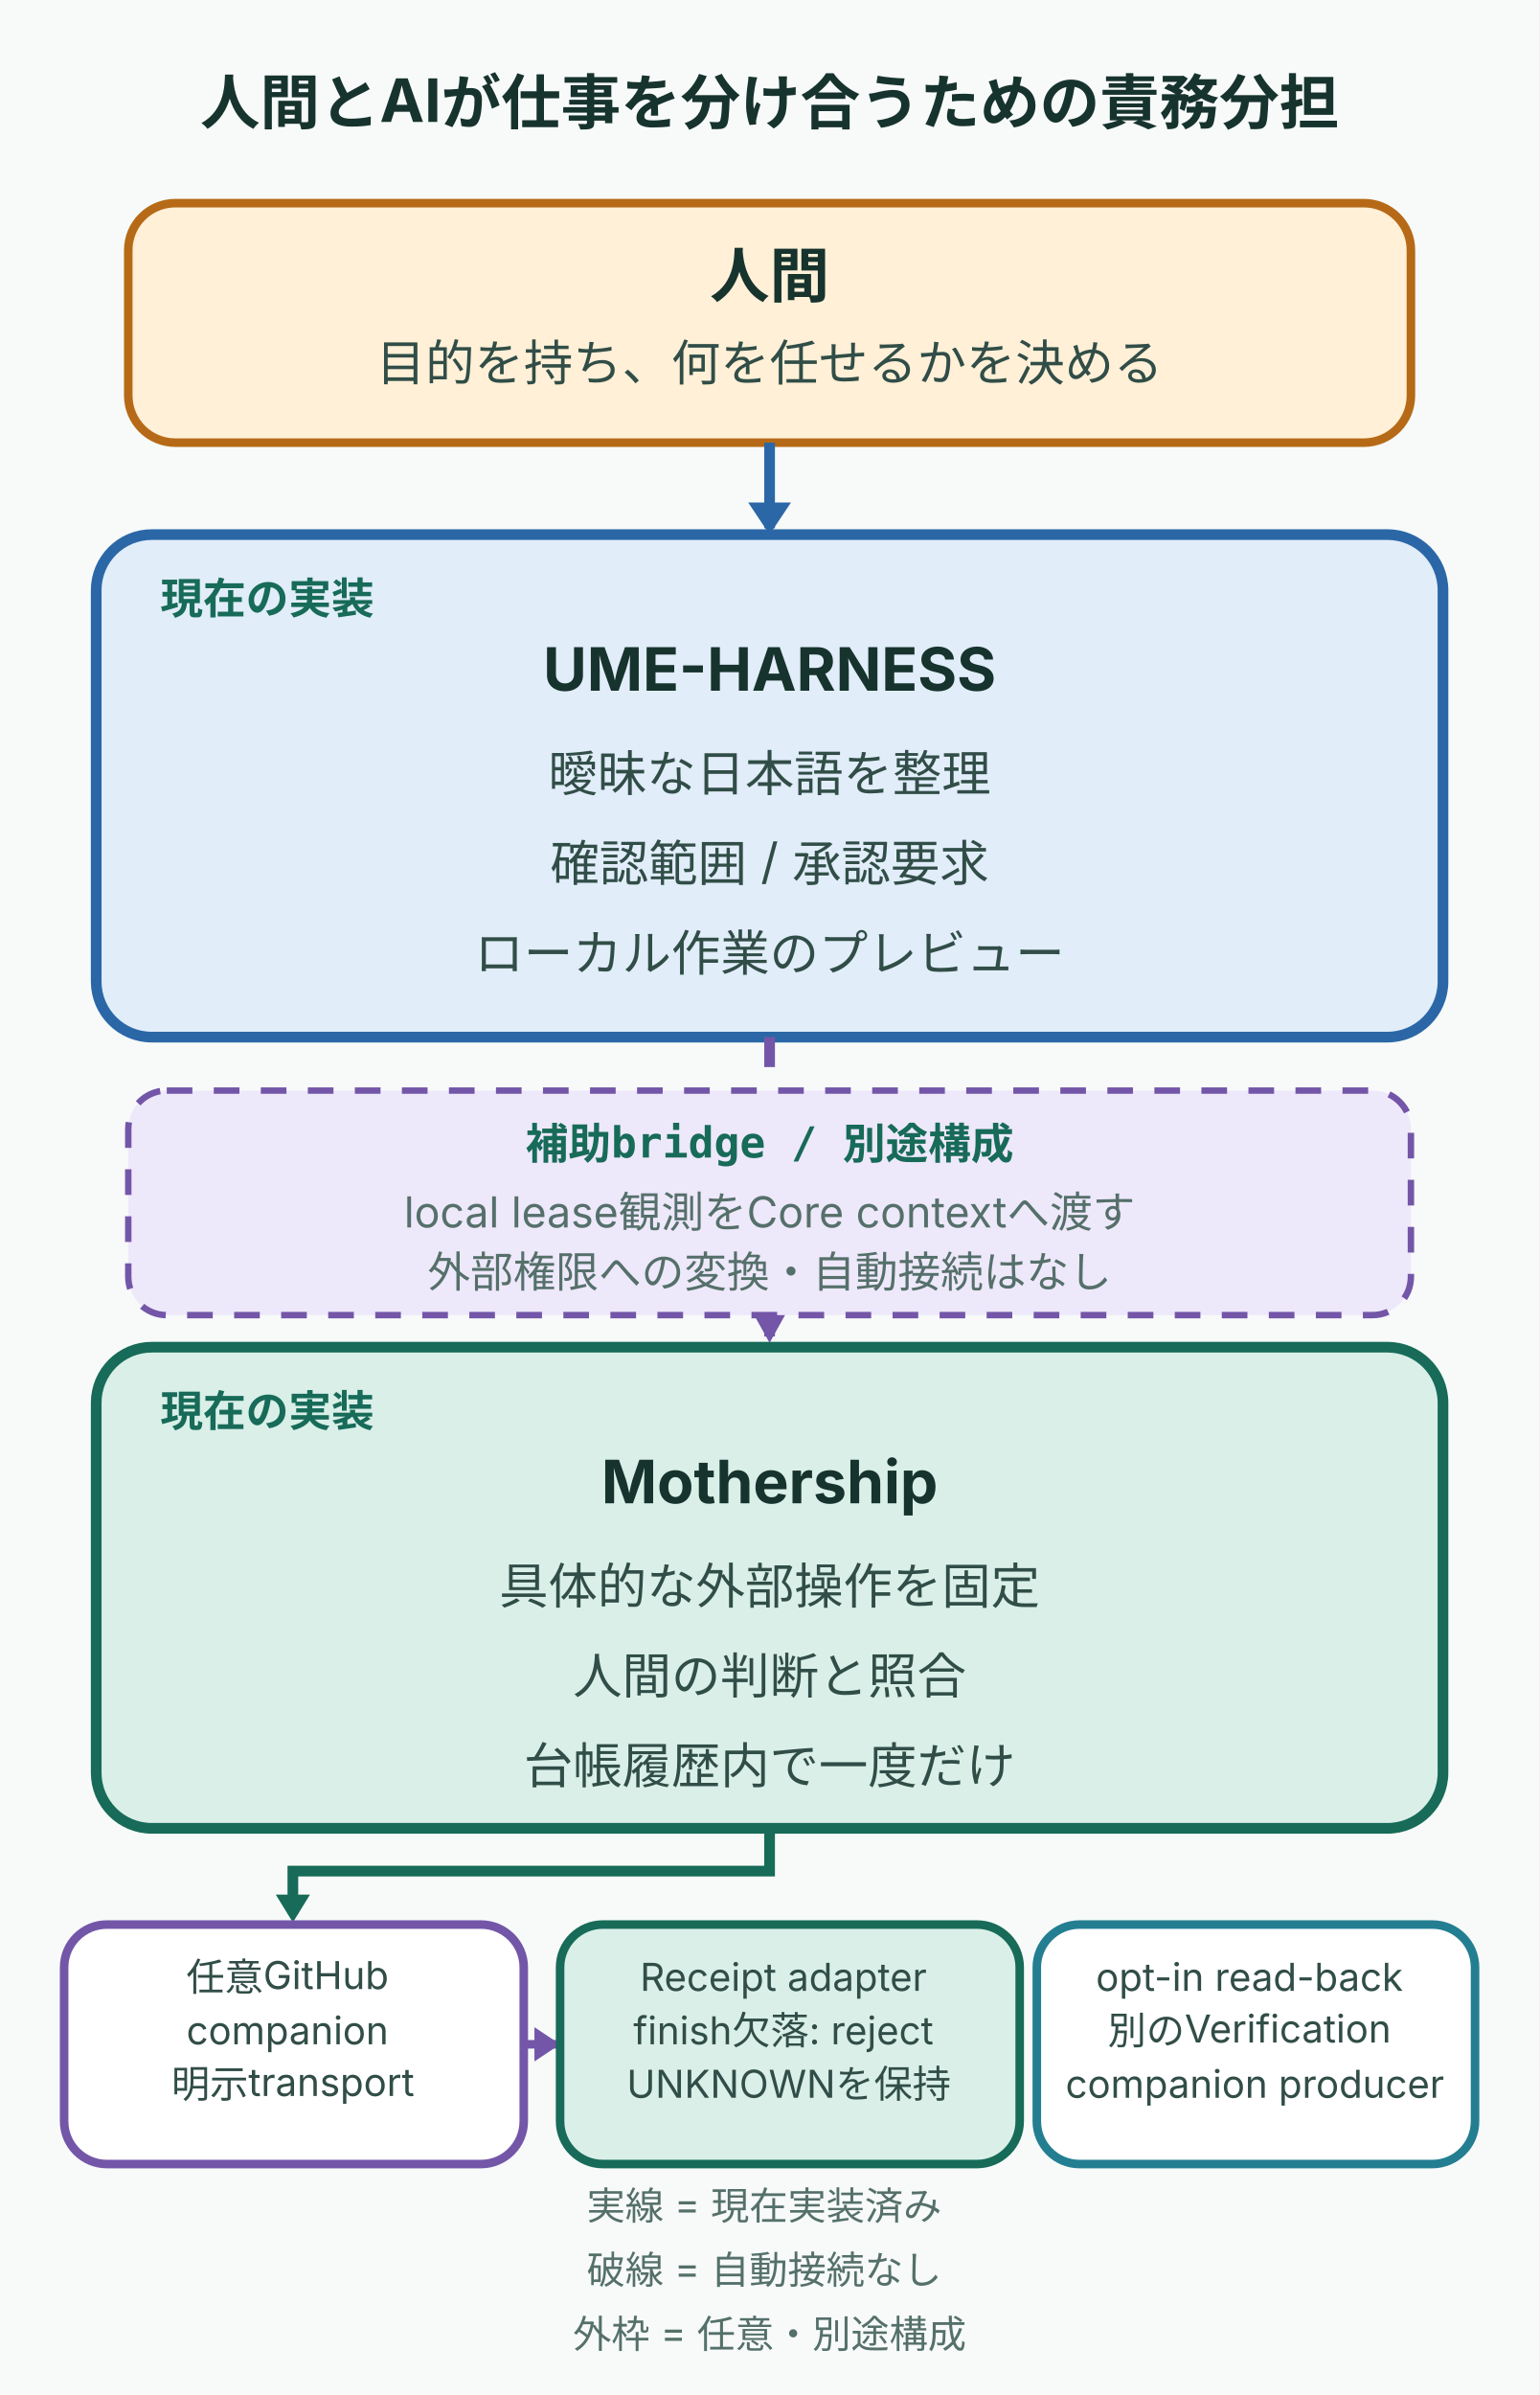
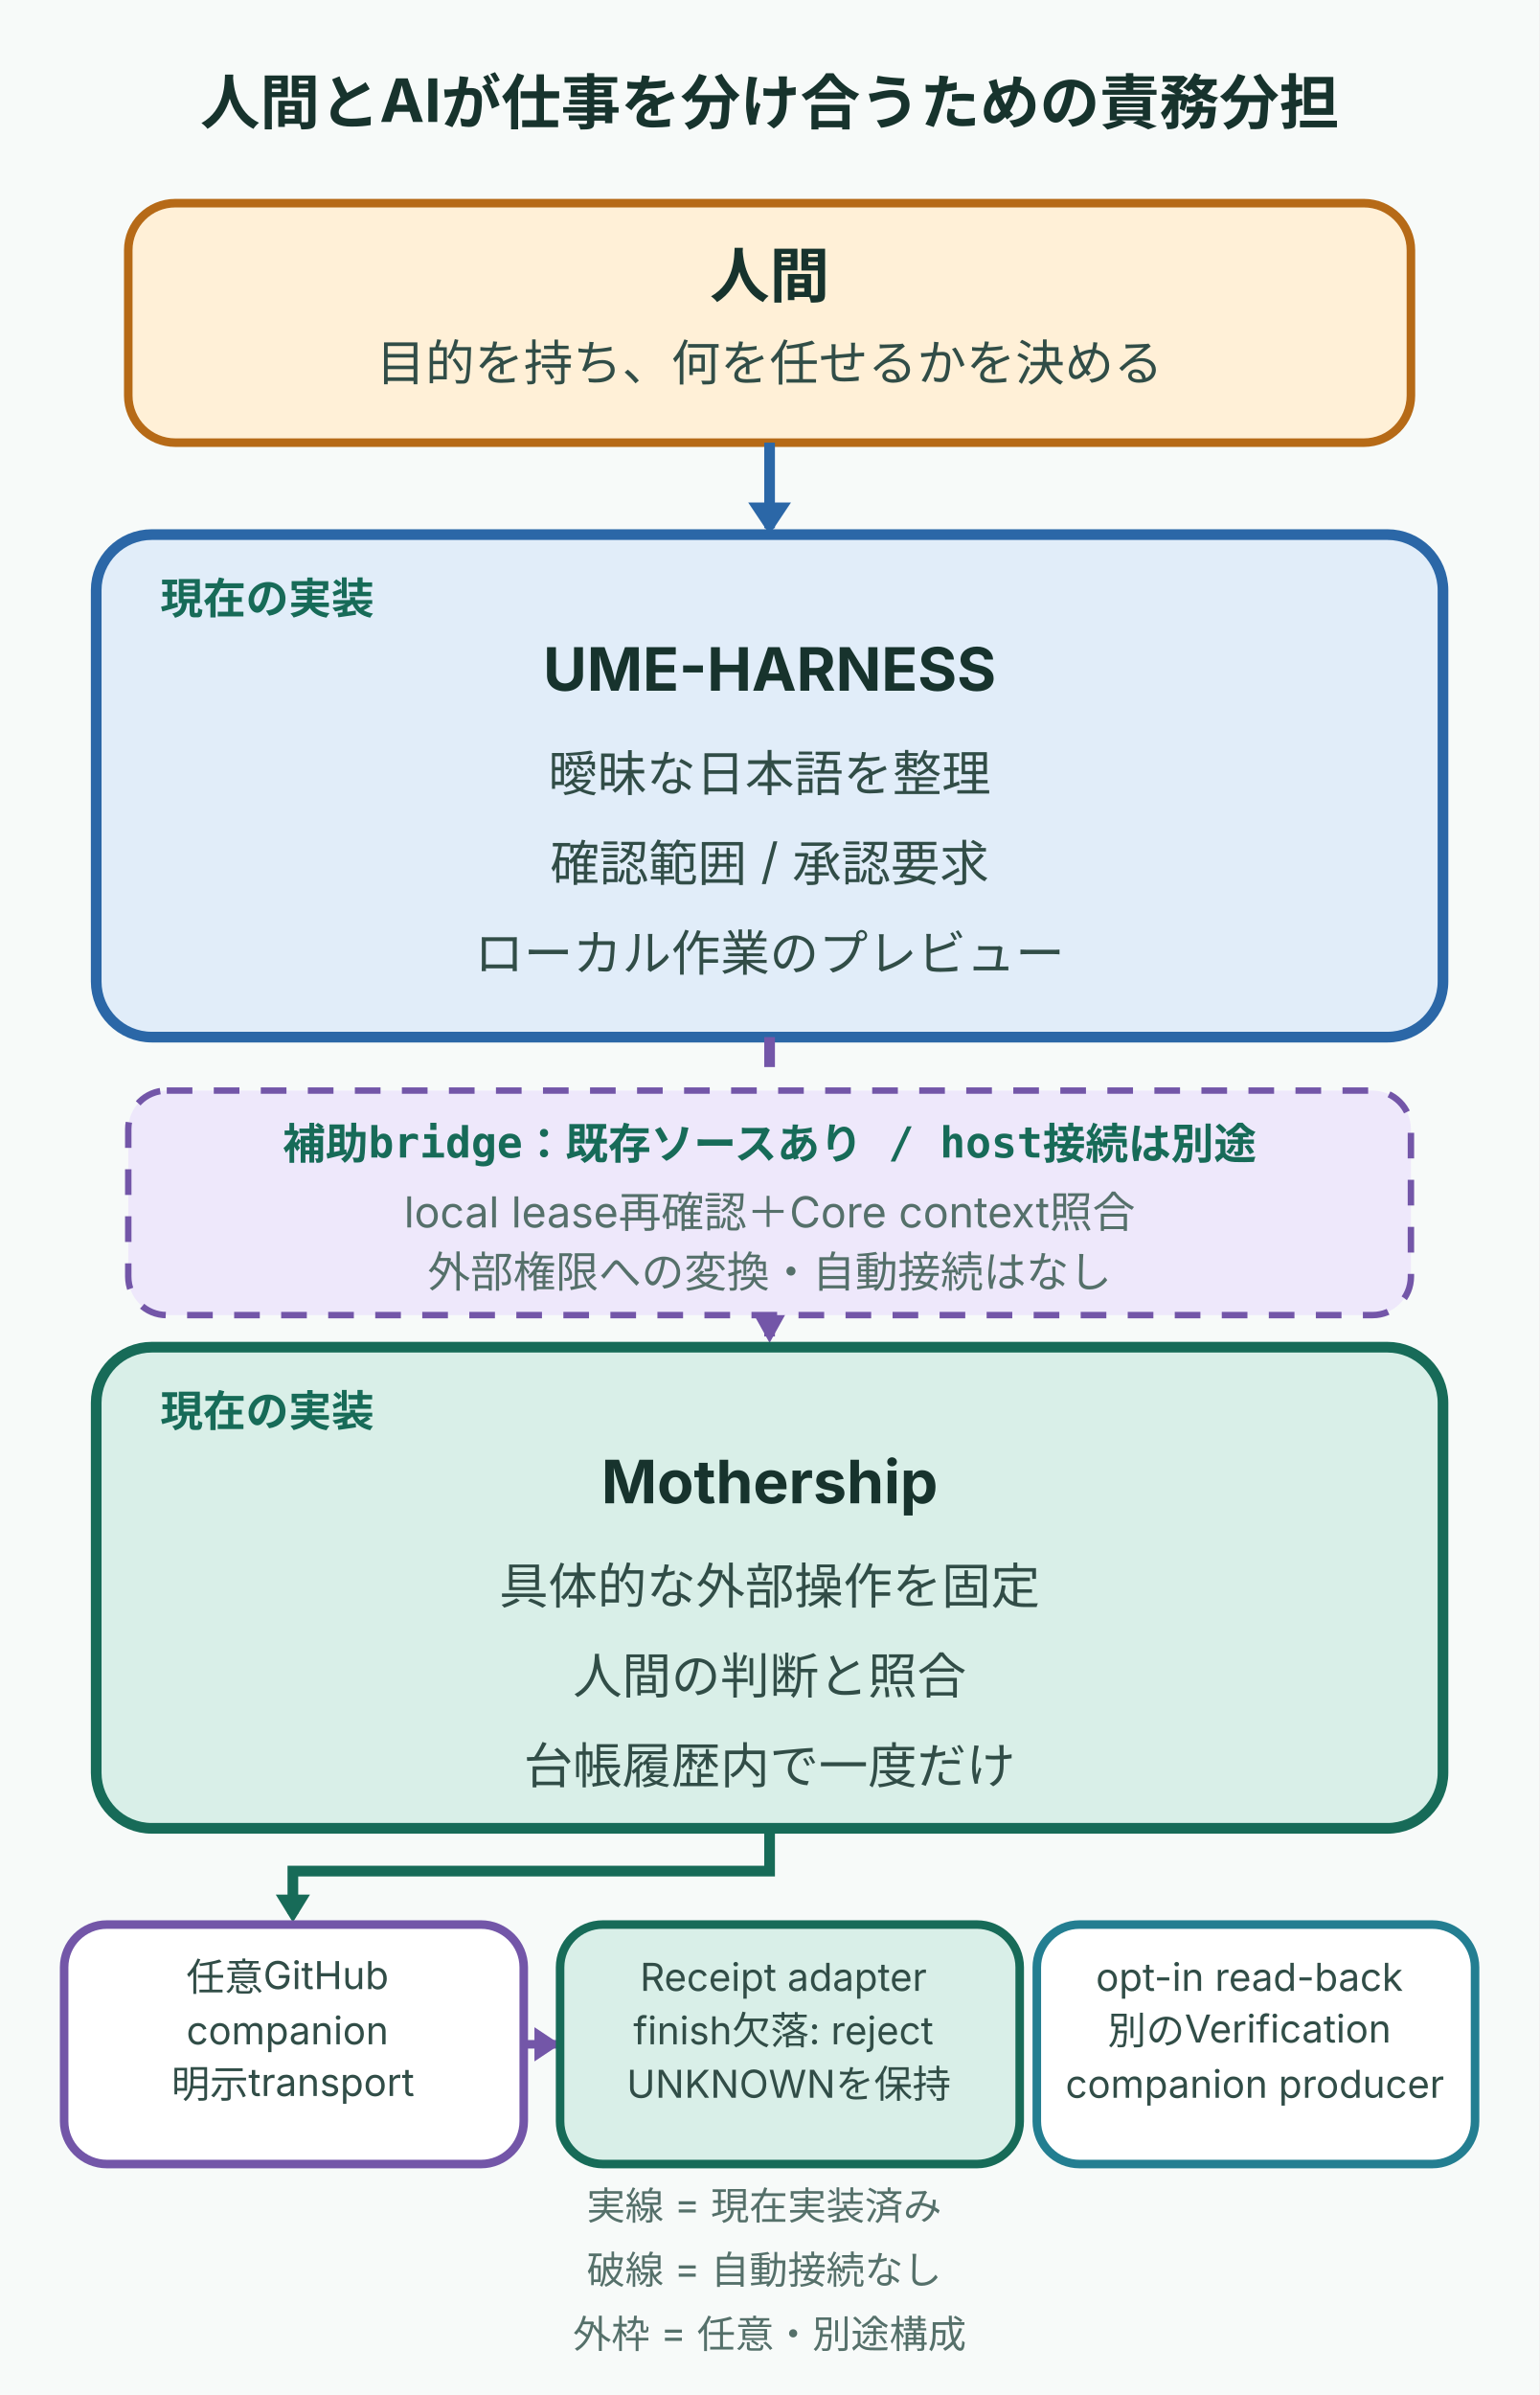
<svg xmlns="http://www.w3.org/2000/svg" viewBox="0 0 720 1120" role="img" aria-labelledby="title desc">
  <style>
    .title { font: 700 28px -apple-system, BlinkMacSystemFont, "Segoe UI", sans-serif; fill: #17332d; }
    .label { font: 700 28px -apple-system, BlinkMacSystemFont, "Segoe UI", sans-serif; fill: #17332d; }
    .state { font: 700 20px ui-monospace, SFMono-Regular, Consolas, monospace; fill: #176b58; }
    .body { font: 23px -apple-system, BlinkMacSystemFont, "Segoe UI", sans-serif; fill: #314d47; }
    .small { font: 20px -apple-system, BlinkMacSystemFont, "Segoe UI", sans-serif; fill: #55706a; }
    .boxbody { font: 18px -apple-system, BlinkMacSystemFont, "Segoe UI", sans-serif; fill: #314d47; }
    .legend { font: 18px -apple-system, BlinkMacSystemFont, "Segoe UI", sans-serif; fill: #55706a; }
  </style>
  <rect width="720" height="1120" fill="#f7faf9" />
  <text class="title" x="360" y="58" text-anchor="middle">人間とAIが仕事を分け合うための責務分担</text>
  <rect x="60" y="95" width="600" height="112" rx="22" fill="#fff0d7" stroke="#b66a17" stroke-width="4" />
  <text class="label" x="360" y="139" text-anchor="middle">人間</text>
  <text class="body" x="360" y="178" text-anchor="middle">目的を持ち、何を任せるかを決める</text>
  <path d="M360 207 V247" stroke="#2b67a7" stroke-width="5" />
  <path d="M350 235 L360 250 L370 235" fill="#2b67a7" />
  <rect x="45" y="250" width="630" height="235" rx="26" fill="#e1edf9" stroke="#2b67a7" stroke-width="5" />
  <text class="state" x="75" y="287">現在の実装</text>
  <text class="label" x="360" y="323" text-anchor="middle">UME-HARNESS</text>
  <text class="body" x="360" y="370" text-anchor="middle">曖昧な日本語を整理</text>
  <text class="body" x="360" y="412" text-anchor="middle">確認範囲 / 承認要求</text>
  <text class="body" x="360" y="454" text-anchor="middle">ローカル作業のプレビュー</text>
  <g data-role="bridge">
    <path d="M360 485 V625" stroke="#7356a8" stroke-width="5" stroke-dasharray="14 12" />
    <path d="M350 610 L360 628 L370 610" fill="#7356a8" />
    <rect x="60" y="510" width="600" height="105" rx="18" fill="#eee8fb" stroke="#7356a8" stroke-width="3" stroke-dasharray="12 10" />
-     <text class="state" x="360" y="542" text-anchor="middle">補助bridge / 別途構成</text>
-     <text class="small" x="360" y="574" text-anchor="middle">local lease観測をCore contextへ渡す</text>
+     <text class="state" x="360" y="542" text-anchor="middle">補助bridge：既存ソースあり / host接続は別途</text>
+     <text class="small" x="360" y="574" text-anchor="middle">local lease再確認＋Core context照合</text>
    <text class="small" x="360" y="602" text-anchor="middle">外部権限への変換・自動接続はなし</text>
  </g>
  <rect x="45" y="630" width="630" height="225" rx="26" fill="#d9efe8" stroke="#176b58" stroke-width="5" />
  <text class="state" x="75" y="667">現在の実装</text>
  <text class="label" x="360" y="703" text-anchor="middle">Mothership</text>
  <text class="body" x="360" y="750" text-anchor="middle">具体的な外部操作を固定</text>
  <text class="body" x="360" y="792" text-anchor="middle">人間の判断と照合</text>
  <text class="body" x="360" y="834" text-anchor="middle">台帳履歴内で一度だけ</text>
  <path d="M360 855 V875 H137 V895" fill="none" stroke="#176b58" stroke-width="5" />
  <path d="M137 899 L129 886 L145 886 Z" fill="#176b58" />
  <path d="M245 956 H262" stroke="#7356a8" stroke-width="4" />
  <path d="M262 956 L250 948 L250 964 Z" fill="#7356a8" />
  <rect data-role="external" x="30" y="900" width="215" height="112" rx="20" fill="#ffffff" stroke="#7356a8" stroke-width="4" />
  <rect data-role="adapter" x="262" y="900" width="215" height="112" rx="20" fill="#d9efe8" stroke="#176b58" stroke-width="4" />
  <rect data-role="external" x="485" y="900" width="205" height="112" rx="20" fill="#ffffff" stroke="#237e91" stroke-width="4" />
  <text class="boxbody" x="137" text-anchor="middle">
    <tspan x="137" y="931">任意GitHub</tspan>
    <tspan x="137" y="956">companion</tspan>
    <tspan x="137" y="981">明示transport</tspan>
  </text>
  <text class="boxbody" x="369" text-anchor="middle">
    <tspan x="369" y="931">Receipt adapter</tspan>
    <tspan x="369" y="956">finish欠落: reject</tspan>
    <tspan x="369" y="981">UNKNOWNを保持</tspan>
  </text>
  <text class="boxbody" x="587" text-anchor="middle">
    <tspan x="587" y="931">opt-in read-back</tspan>
    <tspan x="587" y="956">別のVerification</tspan>
    <tspan x="587" y="981">companion producer</tspan>
  </text>
  <text class="legend" x="360" text-anchor="middle">
    <tspan x="360" y="1038">実線 = 現在実装済み</tspan>
    <tspan x="360" y="1068">破線 = 自動接続なし</tspan>
    <tspan x="360" y="1098">外枠 = 任意・別途構成</tspan>
  </text>
</svg>
